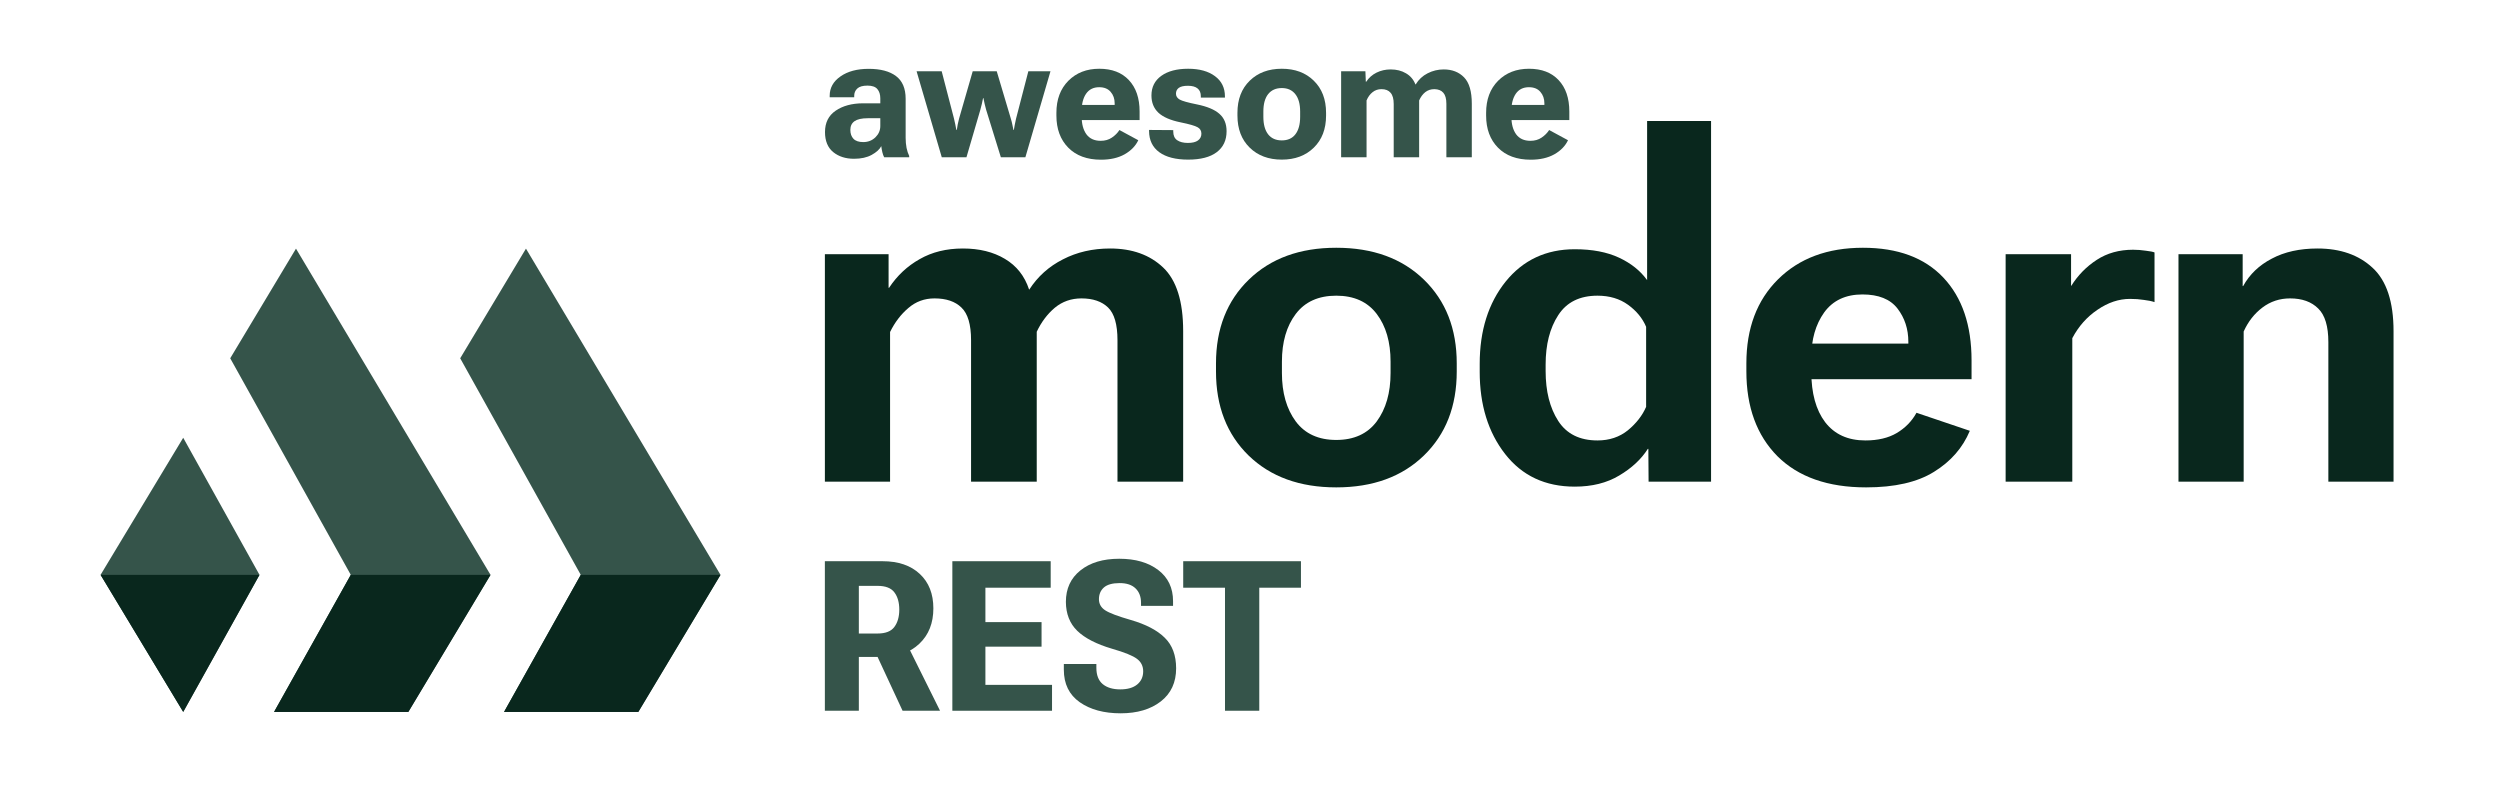
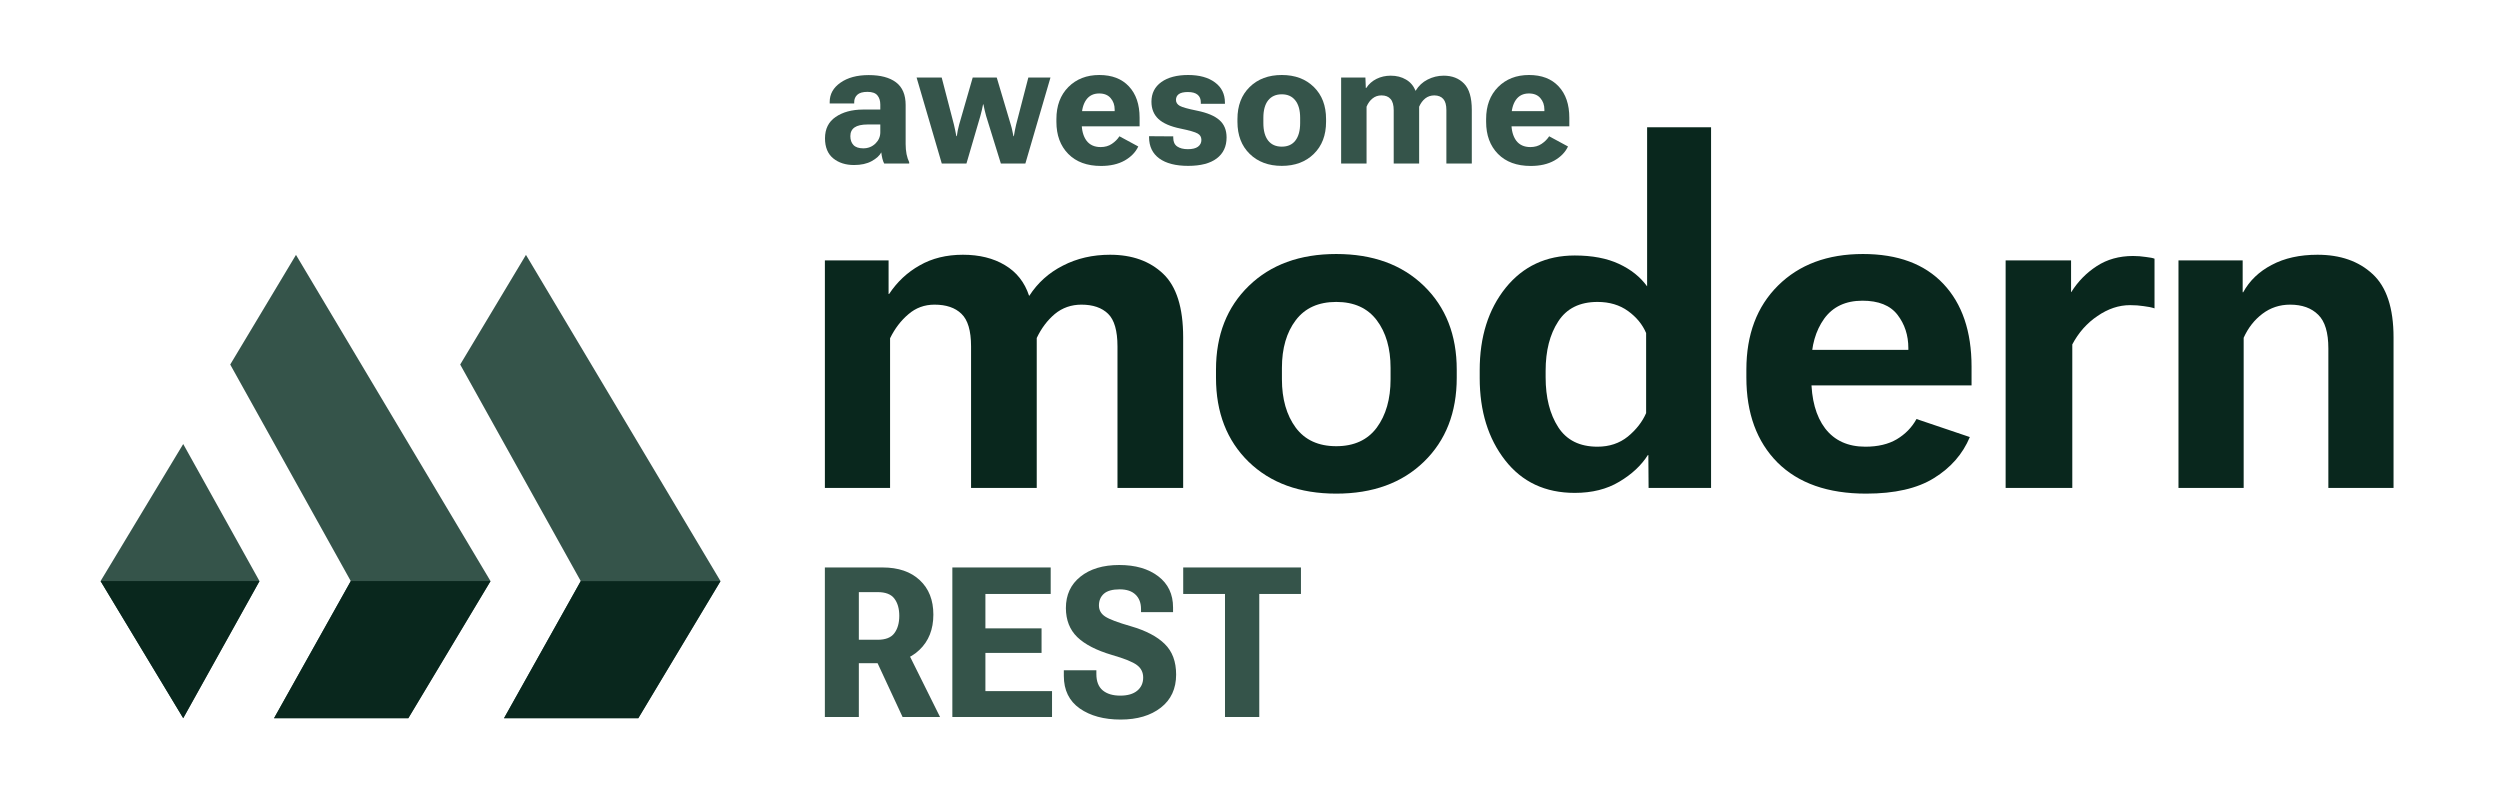
<svg xmlns="http://www.w3.org/2000/svg" width="1200" height="382" viewBox="0 0 1200 382" fill="none">
-   <path d="M48.274 275.925L87.942 210.132L124.557 275.925L87.942 341.717L48.274 275.925Z" fill="#35544A" />
-   <path d="M87.942 341.717L48.274 275.925H124.557L87.942 341.717Z" fill="#09271D" />
-   <path d="M235.454 275.929L142.073 119.343L110.508 171.977L168.378 275.929L131.551 341.722H195.997L235.454 275.929Z" fill="#35544A" />
-   <path d="M235.451 275.927H168.375L131.548 341.72H195.994L235.451 275.927Z" fill="#09271D" />
-   <path d="M345.842 275.929L252.461 119.343L220.896 171.977L278.765 275.929L241.939 341.722H306.385L345.842 275.929Z" fill="#35544A" />
-   <path d="M345.842 275.929H278.765L241.939 341.722H306.385L345.842 275.929Z" fill="#09271D" />
-   <path d="M395.944 231.215V122.006H426.522V138.133H426.759C430.631 132.283 435.53 127.698 441.456 124.378C447.382 120.979 454.295 119.279 462.197 119.279C470.098 119.279 476.814 120.939 482.345 124.259C487.955 127.58 491.826 132.481 493.96 138.963H494.078C498.108 132.718 503.481 127.896 510.197 124.497C516.913 121.018 524.459 119.279 532.834 119.279C543.422 119.279 551.916 122.323 558.316 128.41C564.716 134.496 567.916 144.654 567.916 158.884V231.215H536.39V163.271C536.39 155.761 534.888 150.544 531.886 147.619C528.883 144.694 524.617 143.232 519.086 143.232C514.187 143.232 509.92 144.733 506.286 147.737C502.73 150.741 499.846 154.575 497.634 159.239V231.215H466.108V163.271C466.108 155.761 464.567 150.544 461.485 147.619C458.483 144.694 454.177 143.232 448.567 143.232C443.747 143.232 439.559 144.773 436.004 147.856C432.448 150.86 429.525 154.694 427.233 159.358V231.215H395.944Z" fill="#09271D" />
-   <path d="M583.679 178.33V174.417C583.679 157.816 588.933 144.417 599.442 134.22C609.95 124.022 623.936 118.924 641.398 118.924C658.938 118.924 672.963 124.022 683.472 134.22C693.981 144.417 699.235 157.816 699.235 174.417V178.33C699.235 195.01 693.981 208.448 683.472 218.646C672.963 228.843 658.938 233.942 641.398 233.942C623.857 233.942 609.832 228.843 599.323 218.646C588.894 208.448 583.679 195.01 583.679 178.33ZM615.323 173.587V179.041C615.323 188.527 617.536 196.274 621.96 202.282C626.385 208.211 632.864 211.175 641.398 211.175C649.931 211.175 656.41 208.211 660.835 202.282C665.259 196.274 667.472 188.527 667.472 179.041V173.587C667.472 164.18 665.259 156.552 660.835 150.702C656.41 144.852 649.931 141.927 641.398 141.927C632.864 141.927 626.385 144.852 621.96 150.702C617.536 156.552 615.323 164.18 615.323 173.587Z" fill="#09271D" />
-   <path d="M710.257 178.448V174.654C710.257 158.686 714.405 145.524 722.702 135.168C731.077 124.813 742.139 119.635 755.887 119.635C764.262 119.635 771.334 120.979 777.102 123.667C782.87 126.354 787.374 129.951 790.613 134.457V58.094H821.31V231.215H791.324L791.206 215.444H790.969C787.808 220.424 783.226 224.693 777.221 228.25C771.295 231.808 764.183 233.586 755.887 233.586C741.744 233.586 730.603 228.369 722.465 217.934C714.326 207.5 710.257 194.338 710.257 178.448ZM741.902 178.093C741.902 187.816 743.917 195.8 747.946 202.045C751.976 208.29 758.257 211.413 766.791 211.413C772.48 211.413 777.339 209.792 781.369 206.551C785.398 203.231 788.322 199.476 790.139 195.286V156.868C788.401 152.757 785.517 149.239 781.487 146.314C777.458 143.39 772.559 141.927 766.791 141.927C758.257 141.927 751.976 145.05 747.946 151.295C743.917 157.461 741.902 165.366 741.902 175.01V178.093Z" fill="#09271D" />
-   <path d="M838.258 178.211V174.417C838.258 157.579 843.315 144.141 853.428 134.101C863.621 123.983 877.211 118.924 894.199 118.924C910.95 118.924 923.829 123.706 932.836 133.271C941.844 142.836 946.347 156.077 946.347 172.994V182.006H854.851V164.931H916.006V164.101C916.006 157.935 914.268 152.599 910.792 148.093C907.315 143.587 901.705 141.334 893.962 141.334C885.903 141.334 879.779 144.22 875.591 149.99C871.483 155.761 869.428 162.955 869.428 171.571V178.448C869.428 188.725 871.641 196.788 876.066 202.638C880.569 208.488 887.009 211.413 895.384 211.413C901.389 211.413 906.406 210.227 910.436 207.855C914.545 205.405 917.705 202.164 919.918 198.132L945.518 206.788C942.12 214.93 936.392 221.491 928.332 226.472C920.352 231.452 909.488 233.942 895.74 233.942C877.409 233.942 863.226 228.962 853.191 219.001C843.236 208.962 838.258 195.365 838.258 178.211Z" fill="#09271D" />
-   <path d="M962.703 231.215V122.006H994.111V137.184H994.229C997.39 132.125 1001.46 127.975 1006.44 124.734C1011.41 121.493 1017.22 119.872 1023.86 119.872C1025.91 119.872 1027.97 120.03 1030.02 120.346C1032.08 120.584 1033.46 120.86 1034.17 121.176V145.01C1032.75 144.536 1031.01 144.18 1028.96 143.943C1026.98 143.627 1024.81 143.469 1022.44 143.469C1017.06 143.469 1011.85 145.208 1006.79 148.686C1001.74 152.085 997.706 156.631 994.703 162.322V231.215H962.703Z" fill="#09271D" />
-   <path d="M1045.67 231.215V122.006H1076.48V137.303H1076.72C1079.8 131.69 1084.38 127.303 1090.47 124.141C1096.55 120.9 1103.86 119.279 1112.39 119.279C1123.38 119.279 1132.19 122.362 1138.82 128.528C1145.54 134.694 1148.9 144.852 1148.9 159.002V231.215H1117.61V164.219C1117.61 156.631 1115.99 151.255 1112.75 148.093C1109.51 144.852 1105.01 143.232 1099.24 143.232C1094.26 143.232 1089.83 144.694 1085.96 147.619C1082.09 150.544 1079.09 154.378 1076.96 159.121V231.215H1045.67Z" fill="#09271D" />
-   <path d="M395.934 341.157V269.383H423.624C431.212 269.383 437.174 271.42 441.51 275.495C445.846 279.538 448.014 285.042 448.014 292.009C448.014 299.075 445.78 304.728 441.313 308.967C436.846 313.206 430.9 315.326 423.477 315.326H412.243V341.157H395.934ZM412.243 304.087H421.259C425.07 304.087 427.747 303.035 429.291 300.932C430.867 298.829 431.656 296.052 431.656 292.601C431.656 289.15 430.867 286.39 429.291 284.319C427.747 282.249 425.07 281.214 421.259 281.214H412.243V304.087ZM433.233 341.157L418.303 309.016L433.922 306.354L451.217 341.157H433.233Z" fill="#35544A" />
-   <path d="M457.129 341.157V269.383H504.332V282.101H472.995V298.615H499.947V310.397H472.995V328.735H504.973V341.157H457.129Z" fill="#35544A" />
-   <path d="M510.639 321.439V318.728H526.258V320.552C526.258 324.035 527.26 326.631 529.264 328.34C531.3 330.049 534.125 330.904 537.738 330.904C541.253 330.904 543.963 330.115 545.868 328.537C547.774 326.96 548.726 324.857 548.726 322.228C548.726 319.73 547.741 317.742 545.77 316.263C543.799 314.751 539.791 313.124 533.747 311.383C526.291 309.181 520.74 306.322 517.093 302.805C513.48 299.289 511.657 294.655 511.624 288.904C511.624 282.561 513.94 277.533 518.572 273.819C523.236 270.073 529.461 268.2 537.246 268.2C544.998 268.2 551.239 270.007 555.969 273.622C560.699 277.237 563.064 282.216 563.064 288.559V290.826H547.691V289.347C547.691 286.423 546.821 284.122 545.08 282.446C543.339 280.737 540.793 279.883 537.443 279.883C533.994 279.883 531.464 280.589 529.855 282.002C528.278 283.416 527.49 285.289 527.49 287.622C527.49 289.857 528.492 291.631 530.495 292.946C532.499 294.261 536.589 295.805 542.764 297.58C550.024 299.683 555.46 302.526 559.073 306.108C562.719 309.657 564.542 314.554 564.542 320.798C564.542 327.568 562.095 332.859 557.201 336.671C552.307 340.483 545.868 342.389 537.886 342.389C529.904 342.389 523.367 340.615 518.276 337.065C513.185 333.483 510.639 328.274 510.639 321.439Z" fill="#35544A" />
-   <path d="M567.942 282.101V269.383H624.457V282.101H604.453V341.157H587.996V282.101H567.942Z" fill="#35544A" />
-   <path d="M396 63.386C396 58.881 397.698 55.469 401.095 53.15C404.519 50.803 408.877 49.616 414.17 49.589H422.544V47.202C422.544 45.367 422.083 43.897 421.161 42.791C420.24 41.659 418.646 41.092 416.382 41.092C414.117 41.092 412.484 41.564 411.484 42.508C410.509 43.425 410.022 44.585 410.022 45.988V46.676H398.251V45.947C398.251 42.171 399.976 39.083 403.426 36.682C406.876 34.254 411.392 33.041 416.974 33.041C422.636 33.041 427.007 34.2 430.088 36.52C433.169 38.84 434.709 42.468 434.709 47.404V66.178C434.709 67.85 434.854 69.455 435.144 70.993C435.46 72.503 435.881 73.784 436.408 74.836V75.484H424.4C424.058 74.863 423.768 74.068 423.531 73.097C423.294 72.099 423.123 71.114 423.018 70.143C422.201 71.707 420.661 73.11 418.396 74.351C416.132 75.592 413.314 76.212 409.943 76.212C405.914 76.212 402.583 75.147 399.95 73.016C397.317 70.858 396 67.648 396 63.386ZM408.166 62.334C408.166 64.141 408.666 65.571 409.667 66.623C410.667 67.675 412.234 68.201 414.367 68.201C416.658 68.201 418.594 67.446 420.174 65.935C421.754 64.397 422.544 62.59 422.544 60.513V56.751H416.5C413.656 56.751 411.55 57.222 410.18 58.167C408.837 59.111 408.166 60.5 408.166 62.334Z" fill="#35544A" />
-   <path d="M439.963 34.214H452.01L457.896 56.831C458.159 57.883 458.37 58.827 458.528 59.664C458.712 60.5 458.883 61.39 459.041 62.334H459.278C459.436 61.39 459.581 60.5 459.713 59.664C459.871 58.827 460.094 57.883 460.384 56.831L466.902 34.214H478.435L485.19 56.912C485.506 57.937 485.743 58.868 485.901 59.704C486.085 60.54 486.269 61.43 486.454 62.374H486.651C486.809 61.43 486.967 60.54 487.125 59.704C487.283 58.841 487.481 57.91 487.718 56.912L493.603 34.214H504.229L492.181 75.484H480.41L473.34 52.664C473.077 51.747 472.84 50.816 472.629 49.872C472.418 48.928 472.221 47.997 472.036 47.08H471.878C471.72 47.997 471.523 48.928 471.286 49.872C471.075 50.816 470.838 51.747 470.575 52.664L463.9 75.484H452.05L439.963 34.214Z" fill="#35544A" />
-   <path d="M507.073 55.456V54.161C507.073 47.768 508.982 42.643 512.8 38.786C516.645 34.929 521.595 33 527.652 33C533.735 33 538.475 34.821 541.872 38.462C545.295 42.104 547.006 47.121 547.006 53.514V57.641H514.854V50.358H535.038V49.589C535.038 47.404 534.393 45.57 533.103 44.086C531.839 42.603 530.009 41.861 527.612 41.861C524.874 41.861 522.78 42.899 521.332 44.976C519.91 47.053 519.199 49.818 519.199 53.271V55.941C519.199 59.529 519.963 62.374 521.49 64.478C523.043 66.555 525.321 67.594 528.323 67.594C530.404 67.594 532.194 67.081 533.695 66.056C535.222 65.031 536.434 63.818 537.329 62.415L546.374 67.311C545.084 70.062 542.899 72.314 539.818 74.068C536.737 75.794 532.958 76.657 528.481 76.657C521.793 76.657 516.552 74.728 512.76 70.871C508.968 67.014 507.073 61.876 507.073 55.456Z" fill="#35544A" />
-   <path d="M551.549 62.374L563.162 62.455V63.143C563.162 65.058 563.794 66.448 565.058 67.311C566.322 68.174 568.033 68.606 570.193 68.606C572.326 68.606 573.932 68.214 575.012 67.432C576.118 66.623 576.671 65.53 576.671 64.155C576.671 62.779 576.065 61.754 574.854 61.08C573.642 60.378 570.93 59.596 566.717 58.733C561.819 57.735 558.251 56.184 556.012 54.08C553.8 51.976 552.694 49.225 552.694 45.826C552.694 41.807 554.274 38.664 557.434 36.399C560.594 34.133 564.887 33 570.311 33C575.709 33 580.002 34.187 583.188 36.56C586.374 38.907 587.967 42.144 587.967 46.271V46.838H576.394V46.15C576.394 44.531 575.881 43.304 574.854 42.468C573.827 41.605 572.273 41.173 570.193 41.173C568.191 41.173 566.73 41.51 565.808 42.185C564.913 42.859 564.465 43.789 564.465 44.976C564.465 46.163 565.071 47.107 566.282 47.809C567.494 48.483 570.245 49.252 574.538 50.115C579.462 51.113 583.056 52.623 585.321 54.647C587.612 56.643 588.757 59.421 588.757 62.981C588.757 67.324 587.177 70.682 584.017 73.056C580.884 75.43 576.315 76.617 570.311 76.617C564.334 76.617 559.712 75.43 556.447 73.056C553.208 70.682 551.575 67.297 551.549 62.901V62.374Z" fill="#35544A" />
-   <path d="M593.971 55.456V54.161C593.971 47.714 595.933 42.576 599.857 38.745C603.78 34.915 608.915 33 615.262 33C621.608 33 626.73 34.915 630.627 38.745C634.55 42.576 636.512 47.714 636.512 54.161V55.456C636.512 61.903 634.55 67.041 630.627 70.871C626.73 74.701 621.608 76.617 615.262 76.617C608.915 76.617 603.78 74.701 599.857 70.871C595.933 67.041 593.971 61.903 593.971 55.456ZM606.414 53.554V56.063C606.414 59.704 607.177 62.509 608.705 64.478C610.232 66.421 612.418 67.392 615.262 67.392C618.106 67.392 620.278 66.421 621.779 64.478C623.306 62.509 624.07 59.704 624.07 56.063V53.554C624.07 49.913 623.293 47.121 621.739 45.179C620.212 43.237 618.053 42.266 615.262 42.266C612.444 42.266 610.258 43.237 608.705 45.179C607.177 47.121 606.414 49.913 606.414 53.554Z" fill="#35544A" />
-   <path d="M643.741 75.484V34.214H655.393L655.591 39.231H655.788C657.026 37.343 658.672 35.886 660.725 34.861C662.806 33.836 665.07 33.324 667.519 33.324C670.337 33.324 672.786 33.944 674.866 35.185C676.973 36.399 678.487 38.179 679.409 40.526H679.527C680.949 38.179 682.858 36.399 685.255 35.185C687.677 33.944 690.258 33.324 692.997 33.324C697.025 33.324 700.278 34.592 702.753 37.127C705.228 39.663 706.466 43.884 706.466 49.791V75.484H694.261V49.832C694.261 47.404 693.773 45.637 692.799 44.531C691.825 43.398 690.39 42.819 688.494 42.791C686.808 42.791 685.347 43.277 684.109 44.248C682.898 45.219 681.924 46.541 681.186 48.213V75.484H668.981V49.953C668.981 47.471 668.481 45.664 667.48 44.531C666.506 43.371 665.044 42.791 663.095 42.791C661.463 42.791 660.041 43.277 658.83 44.248C657.618 45.192 656.657 46.514 655.946 48.213V75.484H643.741Z" fill="#35544A" />
-   <path d="M713.339 55.456V54.161C713.339 47.768 715.248 42.643 719.066 38.786C722.911 34.929 727.861 33 733.918 33C740.001 33 744.741 34.821 748.138 38.462C751.561 42.104 753.273 47.121 753.273 53.514V57.641H721.12V50.358H741.304V49.589C741.304 47.404 740.659 45.57 739.369 44.086C738.105 42.603 736.275 41.861 733.879 41.861C731.14 41.861 729.046 42.899 727.598 44.976C726.176 47.053 725.465 49.818 725.465 53.271V55.941C725.465 59.529 726.229 62.374 727.756 64.478C729.31 66.555 731.588 67.594 734.589 67.594C736.67 67.594 738.46 67.081 739.961 66.056C741.489 65.031 742.7 63.818 743.595 62.415L752.641 67.311C751.35 70.062 749.165 72.314 746.084 74.068C743.003 75.794 739.224 76.657 734.747 76.657C728.059 76.657 722.819 74.728 719.027 70.871C715.235 67.014 713.339 61.876 713.339 55.456Z" fill="#35544A" />
+   <path d="M48.274 278.925L87.942 213.132L124.557 278.925L87.942 344.717L48.274 278.925Z" fill="#35544A" />
+   <path d="M87.942 344.717L48.274 278.925H124.557L87.942 344.717Z" fill="#09271D" />
+   <path d="M235.454 278.929L142.073 122.343L110.508 174.977L168.378 278.929L131.551 344.722H195.997L235.454 278.929Z" fill="#35544A" />
+   <path d="M235.451 278.927H168.375L131.548 344.72H195.994L235.451 278.927Z" fill="#09271D" />
+   <path d="M345.842 278.929L252.461 122.343L220.896 174.977L278.765 278.929L241.939 344.722H306.385L345.842 278.929Z" fill="#35544A" />
+   <path d="M345.842 278.929H278.765L241.939 344.722H306.385L345.842 278.929Z" fill="#09271D" />
+   <path d="M395.944 234.215V125.006H426.522V141.133H426.759C430.631 135.283 435.53 130.698 441.456 127.378C447.382 123.979 454.295 122.279 462.197 122.279C470.098 122.279 476.814 123.939 482.345 127.259C487.955 130.58 491.826 135.481 493.96 141.963H494.078C498.108 135.718 503.481 130.896 510.197 127.497C516.913 124.018 524.459 122.279 532.834 122.279C543.422 122.279 551.916 125.323 558.316 131.41C564.716 137.496 567.916 147.654 567.916 161.884V234.215H536.39V166.271C536.39 158.761 534.888 153.544 531.886 150.619C528.883 147.694 524.617 146.232 519.086 146.232C514.187 146.232 509.92 147.733 506.286 150.737C502.73 153.741 499.846 157.575 497.634 162.239V234.215H466.108V166.271C466.108 158.761 464.567 153.544 461.485 150.619C458.483 147.694 454.177 146.232 448.567 146.232C443.747 146.232 439.559 147.773 436.004 150.856C432.448 153.86 429.525 157.694 427.233 162.358V234.215H395.944Z" fill="#09271D" />
+   <path d="M583.679 181.33V177.417C583.679 160.816 588.933 147.417 599.442 137.22C609.95 127.022 623.936 121.924 641.398 121.924C658.938 121.924 672.963 127.022 683.472 137.22C693.981 147.417 699.235 160.816 699.235 177.417V181.33C699.235 198.01 693.981 211.448 683.472 221.646C672.963 231.843 658.938 236.942 641.398 236.942C623.857 236.942 609.832 231.843 599.323 221.646C588.894 211.448 583.679 198.01 583.679 181.33ZM615.323 176.587V182.041C615.323 191.527 617.536 199.274 621.96 205.282C626.385 211.211 632.864 214.175 641.398 214.175C649.931 214.175 656.41 211.211 660.835 205.282C665.259 199.274 667.472 191.527 667.472 182.041V176.587C667.472 167.18 665.259 159.552 660.835 153.702C656.41 147.852 649.931 144.927 641.398 144.927C632.864 144.927 626.385 147.852 621.96 153.702C617.536 159.552 615.323 167.18 615.323 176.587Z" fill="#09271D" />
+   <path d="M710.257 181.448V177.654C710.257 161.686 714.405 148.524 722.702 138.168C731.077 127.813 742.139 122.635 755.887 122.635C764.262 122.635 771.334 123.979 777.102 126.667C782.87 129.354 787.374 132.951 790.613 137.457V61.094H821.31V234.215H791.324L791.206 218.444H790.969C787.808 223.424 783.226 227.693 777.221 231.25C771.295 234.808 764.183 236.586 755.887 236.586C741.744 236.586 730.603 231.369 722.465 220.934C714.326 210.5 710.257 197.338 710.257 181.448ZM741.902 181.093C741.902 190.816 743.917 198.8 747.946 205.045C751.976 211.29 758.257 214.413 766.791 214.413C772.48 214.413 777.339 212.792 781.369 209.551C785.398 206.231 788.322 202.476 790.139 198.286V159.868C788.401 155.757 785.517 152.239 781.487 149.314C777.458 146.39 772.559 144.927 766.791 144.927C758.257 144.927 751.976 148.05 747.946 154.295C743.917 160.461 741.902 168.366 741.902 178.01V181.093Z" fill="#09271D" />
+   <path d="M838.258 181.211V177.417C838.258 160.579 843.315 147.141 853.428 137.101C863.621 126.983 877.211 121.924 894.199 121.924C910.95 121.924 923.829 126.706 932.836 136.271C941.844 145.836 946.347 159.077 946.347 175.994V185.006H854.851V167.931H916.006V167.101C916.006 160.935 914.268 155.599 910.792 151.093C907.315 146.587 901.705 144.334 893.962 144.334C885.903 144.334 879.779 147.22 875.591 152.99C871.483 158.761 869.428 165.955 869.428 174.571V181.448C869.428 191.725 871.641 199.788 876.066 205.638C880.569 211.488 887.009 214.413 895.384 214.413C901.389 214.413 906.406 213.227 910.436 210.855C914.545 208.405 917.705 205.164 919.918 201.132L945.518 209.788C942.12 217.93 936.392 224.491 928.332 229.472C920.352 234.452 909.488 236.942 895.74 236.942C877.409 236.942 863.226 231.962 853.191 222.001C843.236 211.962 838.258 198.365 838.258 181.211Z" fill="#09271D" />
+   <path d="M962.703 234.215V125.006H994.111V140.184H994.229C997.39 135.125 1001.46 130.975 1006.44 127.734C1011.41 124.493 1017.22 122.872 1023.86 122.872C1025.91 122.872 1027.97 123.03 1030.02 123.346C1032.08 123.584 1033.46 123.86 1034.17 124.176V148.01C1032.75 147.536 1031.01 147.18 1028.96 146.943C1026.98 146.627 1024.81 146.469 1022.44 146.469C1017.06 146.469 1011.85 148.208 1006.79 151.686C1001.74 155.085 997.706 159.631 994.703 165.322V234.215H962.703Z" fill="#09271D" />
+   <path d="M1045.67 234.215V125.006H1076.48V140.303H1076.72C1079.8 134.69 1084.38 130.303 1090.47 127.141C1096.55 123.9 1103.86 122.279 1112.39 122.279C1123.38 122.279 1132.19 125.362 1138.82 131.528C1145.54 137.694 1148.9 147.852 1148.9 162.002V234.215H1117.61V167.219C1117.61 159.631 1115.99 154.255 1112.75 151.093C1109.51 147.852 1105.01 146.232 1099.24 146.232C1094.26 146.232 1089.83 147.694 1085.96 150.619C1082.09 153.544 1079.09 157.378 1076.96 162.121V234.215H1045.67Z" fill="#09271D" />
+   <path d="M395.934 344.157V272.383H423.624C431.212 272.383 437.174 274.42 441.51 278.495C445.846 282.538 448.014 288.042 448.014 295.009C448.014 302.075 445.78 307.728 441.313 311.967C436.846 316.206 430.9 318.326 423.477 318.326H412.243V344.157H395.934ZM412.243 307.087H421.259C425.07 307.087 427.747 306.035 429.291 303.932C430.867 301.829 431.656 299.052 431.656 295.601C431.656 292.15 430.867 289.39 429.291 287.319C427.747 285.249 425.07 284.214 421.259 284.214H412.243V307.087ZM433.233 344.157L418.303 312.016L433.922 309.354L451.217 344.157H433.233Z" fill="#35544A" />
+   <path d="M457.129 344.157V272.383H504.332V285.101H472.995V301.615H499.947V313.397H472.995V331.735H504.973V344.157H457.129Z" fill="#35544A" />
+   <path d="M510.639 324.439V321.728H526.258V323.552C526.258 327.035 527.26 329.631 529.264 331.34C531.3 333.049 534.125 333.904 537.738 333.904C541.253 333.904 543.963 333.115 545.868 331.537C547.774 329.96 548.726 327.857 548.726 325.228C548.726 322.73 547.741 320.742 545.77 319.263C543.799 317.751 539.791 316.124 533.747 314.383C526.291 312.181 520.74 309.322 517.093 305.805C513.48 302.289 511.657 297.655 511.624 291.904C511.624 285.561 513.94 280.533 518.572 276.819C523.236 273.073 529.461 271.2 537.246 271.2C544.998 271.2 551.239 273.007 555.969 276.622C560.699 280.237 563.064 285.216 563.064 291.559V293.826H547.691V292.347C547.691 289.423 546.821 287.122 545.08 285.446C543.339 283.737 540.793 282.883 537.443 282.883C533.994 282.883 531.464 283.589 529.855 285.002C528.278 286.416 527.49 288.289 527.49 290.622C527.49 292.857 528.492 294.631 530.495 295.946C532.499 297.261 536.589 298.805 542.764 300.58C550.024 302.683 555.46 305.526 559.073 309.108C562.719 312.657 564.542 317.554 564.542 323.798C564.542 330.568 562.095 335.859 557.201 339.671C552.307 343.483 545.868 345.389 537.886 345.389C529.904 345.389 523.367 343.615 518.276 340.065C513.185 336.483 510.639 331.274 510.639 324.439Z" fill="#35544A" />
+   <path d="M567.942 285.101V272.383H624.457V285.101H604.453V344.157H587.996V285.101H567.942Z" fill="#35544A" />
+   <path d="M396 66.386C396 61.881 397.698 58.469 401.095 56.15C404.519 53.803 408.877 52.616 414.17 52.589H422.544V50.202C422.544 48.367 422.083 46.897 421.161 45.791C420.24 44.659 418.646 44.092 416.382 44.092C414.117 44.092 412.484 44.564 411.484 45.508C410.509 46.425 410.022 47.585 410.022 48.988V49.676H398.251V48.947C398.251 45.171 399.976 42.083 403.426 39.682C406.876 37.254 411.392 36.041 416.974 36.041C422.636 36.041 427.007 37.2 430.088 39.52C433.169 41.84 434.709 45.468 434.709 50.404V69.178C434.709 70.85 434.854 72.455 435.144 73.993C435.46 75.503 435.881 76.784 436.408 77.836V78.484H424.4C424.058 77.863 423.768 77.068 423.531 76.097C423.294 75.099 423.123 74.114 423.018 73.143C422.201 74.707 420.661 76.11 418.396 77.351C416.132 78.592 413.314 79.212 409.943 79.212C405.914 79.212 402.583 78.147 399.95 76.016C397.317 73.858 396 70.648 396 66.386ZM408.166 65.334C408.166 67.141 408.666 68.571 409.667 69.623C410.667 70.675 412.234 71.201 414.367 71.201C416.658 71.201 418.594 70.446 420.174 68.935C421.754 67.397 422.544 65.59 422.544 63.513V59.751H416.5C413.656 59.751 411.55 60.222 410.18 61.167C408.837 62.111 408.166 63.5 408.166 65.334Z" fill="#35544A" />
+   <path d="M439.963 37.214H452.01L457.896 59.831C458.159 60.883 458.37 61.827 458.528 62.664C458.712 63.5 458.883 64.39 459.041 65.334H459.278C459.436 64.39 459.581 63.5 459.713 62.664C459.871 61.827 460.094 60.883 460.384 59.831L466.902 37.214H478.435L485.19 59.912C485.506 60.937 485.743 61.868 485.901 62.704C486.085 63.54 486.269 64.43 486.454 65.374H486.651C486.809 64.43 486.967 63.54 487.125 62.704C487.283 61.841 487.481 60.91 487.718 59.912L493.603 37.214H504.229L492.181 78.484H480.41L473.34 55.664C473.077 54.747 472.84 53.816 472.629 52.872C472.418 51.928 472.221 50.997 472.036 50.08H471.878C471.72 50.997 471.523 51.928 471.286 52.872C471.075 53.816 470.838 54.747 470.575 55.664L463.9 78.484H452.05L439.963 37.214Z" fill="#35544A" />
+   <path d="M507.073 58.456V57.161C507.073 50.768 508.982 45.643 512.8 41.786C516.645 37.929 521.595 36 527.652 36C533.735 36 538.475 37.821 541.872 41.462C545.295 45.104 547.006 50.121 547.006 56.514V60.641H514.854V53.358H535.038V52.589C535.038 50.404 534.393 48.57 533.103 47.086C531.839 45.603 530.009 44.861 527.612 44.861C524.874 44.861 522.78 45.899 521.332 47.976C519.91 50.053 519.199 52.818 519.199 56.271V58.941C519.199 62.529 519.963 65.374 521.49 67.478C523.043 69.555 525.321 70.594 528.323 70.594C530.404 70.594 532.194 70.081 533.695 69.056C535.222 68.031 536.434 66.818 537.329 65.415L546.374 70.311C545.084 73.062 542.899 75.314 539.818 77.068C536.737 78.794 532.958 79.657 528.481 79.657C521.793 79.657 516.552 77.728 512.76 73.871C508.968 70.014 507.073 64.876 507.073 58.456Z" fill="#35544A" />
+   <path d="M551.549 65.374L563.162 65.455V66.143C563.162 68.058 563.794 69.448 565.058 70.311C566.322 71.174 568.033 71.606 570.193 71.606C572.326 71.606 573.932 71.214 575.012 70.432C576.118 69.623 576.671 68.53 576.671 67.155C576.671 65.779 576.065 64.754 574.854 64.08C573.642 63.378 570.93 62.596 566.717 61.733C561.819 60.735 558.251 59.184 556.012 57.08C553.8 54.976 552.694 52.225 552.694 48.826C552.694 44.807 554.274 41.664 557.434 39.399C560.594 37.133 564.887 36 570.311 36C575.709 36 580.002 37.187 583.188 39.56C586.374 41.907 587.967 45.144 587.967 49.271V49.838H576.394V49.15C576.394 47.531 575.881 46.304 574.854 45.468C573.827 44.605 572.273 44.173 570.193 44.173C568.191 44.173 566.73 44.51 565.808 45.185C564.913 45.859 564.465 46.789 564.465 47.976C564.465 49.163 565.071 50.107 566.282 50.809C567.494 51.483 570.245 52.252 574.538 53.115C579.462 54.113 583.056 55.623 585.321 57.647C587.612 59.643 588.757 62.421 588.757 65.981C588.757 70.324 587.177 73.682 584.017 76.056C580.884 78.43 576.315 79.617 570.311 79.617C564.334 79.617 559.712 78.43 556.447 76.056C553.208 73.682 551.575 70.297 551.549 65.9V65.374Z" fill="#35544A" />
+   <path d="M593.971 58.456V57.161C593.971 50.714 595.933 45.576 599.857 41.745C603.78 37.915 608.915 36 615.262 36C621.608 36 626.73 37.915 630.627 41.745C634.55 45.576 636.512 50.714 636.512 57.161V58.456C636.512 64.903 634.55 70.041 630.627 73.871C626.73 77.701 621.608 79.617 615.262 79.617C608.915 79.617 603.78 77.701 599.857 73.871C595.933 70.041 593.971 64.903 593.971 58.456ZM606.414 56.554V59.063C606.414 62.704 607.177 65.509 608.705 67.478C610.232 69.421 612.418 70.392 615.262 70.392C618.106 70.392 620.278 69.421 621.779 67.478C623.306 65.509 624.07 62.704 624.07 59.063V56.554C624.07 52.913 623.293 50.121 621.739 48.179C620.212 46.237 618.053 45.266 615.262 45.266C612.444 45.266 610.258 46.237 608.705 48.179C607.177 50.121 606.414 52.913 606.414 56.554Z" fill="#35544A" />
+   <path d="M643.741 78.484V37.214H655.393L655.591 42.231H655.788C657.026 40.343 658.672 38.886 660.725 37.861C662.806 36.836 665.07 36.324 667.519 36.324C670.337 36.324 672.786 36.944 674.866 38.185C676.973 39.399 678.487 41.179 679.409 43.526H679.527C680.949 41.179 682.858 39.399 685.255 38.185C687.677 36.944 690.258 36.324 692.997 36.324C697.025 36.324 700.278 37.592 702.753 40.127C705.228 42.663 706.466 46.884 706.466 52.791V78.484H694.261V52.832C694.261 50.404 693.773 48.637 692.799 47.531C691.825 46.398 690.39 45.819 688.494 45.791C686.808 45.791 685.347 46.277 684.109 47.248C682.898 48.219 681.924 49.541 681.186 51.213V78.484H668.981V52.953C668.981 50.471 668.481 48.664 667.48 47.531C666.506 46.371 665.044 45.791 663.095 45.791C661.463 45.791 660.041 46.277 658.83 47.248C657.618 48.192 656.657 49.514 655.946 51.213V78.484H643.741Z" fill="#35544A" />
+   <path d="M713.339 58.456V57.161C713.339 50.768 715.248 45.643 719.066 41.786C722.911 37.929 727.861 36 733.918 36C740.001 36 744.741 37.821 748.138 41.462C751.561 45.104 753.273 50.121 753.273 56.514V60.641H721.12V53.358H741.304V52.589C741.304 50.404 740.659 48.57 739.369 47.086C738.105 45.603 736.275 44.861 733.879 44.861C731.14 44.861 729.046 45.899 727.598 47.976C726.176 50.053 725.465 52.818 725.465 56.271V58.941C725.465 62.529 726.229 65.374 727.756 67.478C729.31 69.555 731.588 70.594 734.589 70.594C736.67 70.594 738.46 70.081 739.961 69.056C741.489 68.031 742.7 66.818 743.595 65.415L752.641 70.311C751.35 73.062 749.165 75.314 746.084 77.068C743.003 78.794 739.224 79.657 734.747 79.657C728.059 79.657 722.819 77.728 719.027 73.871C715.235 70.014 713.339 64.876 713.339 58.456Z" fill="#35544A" />
</svg>
